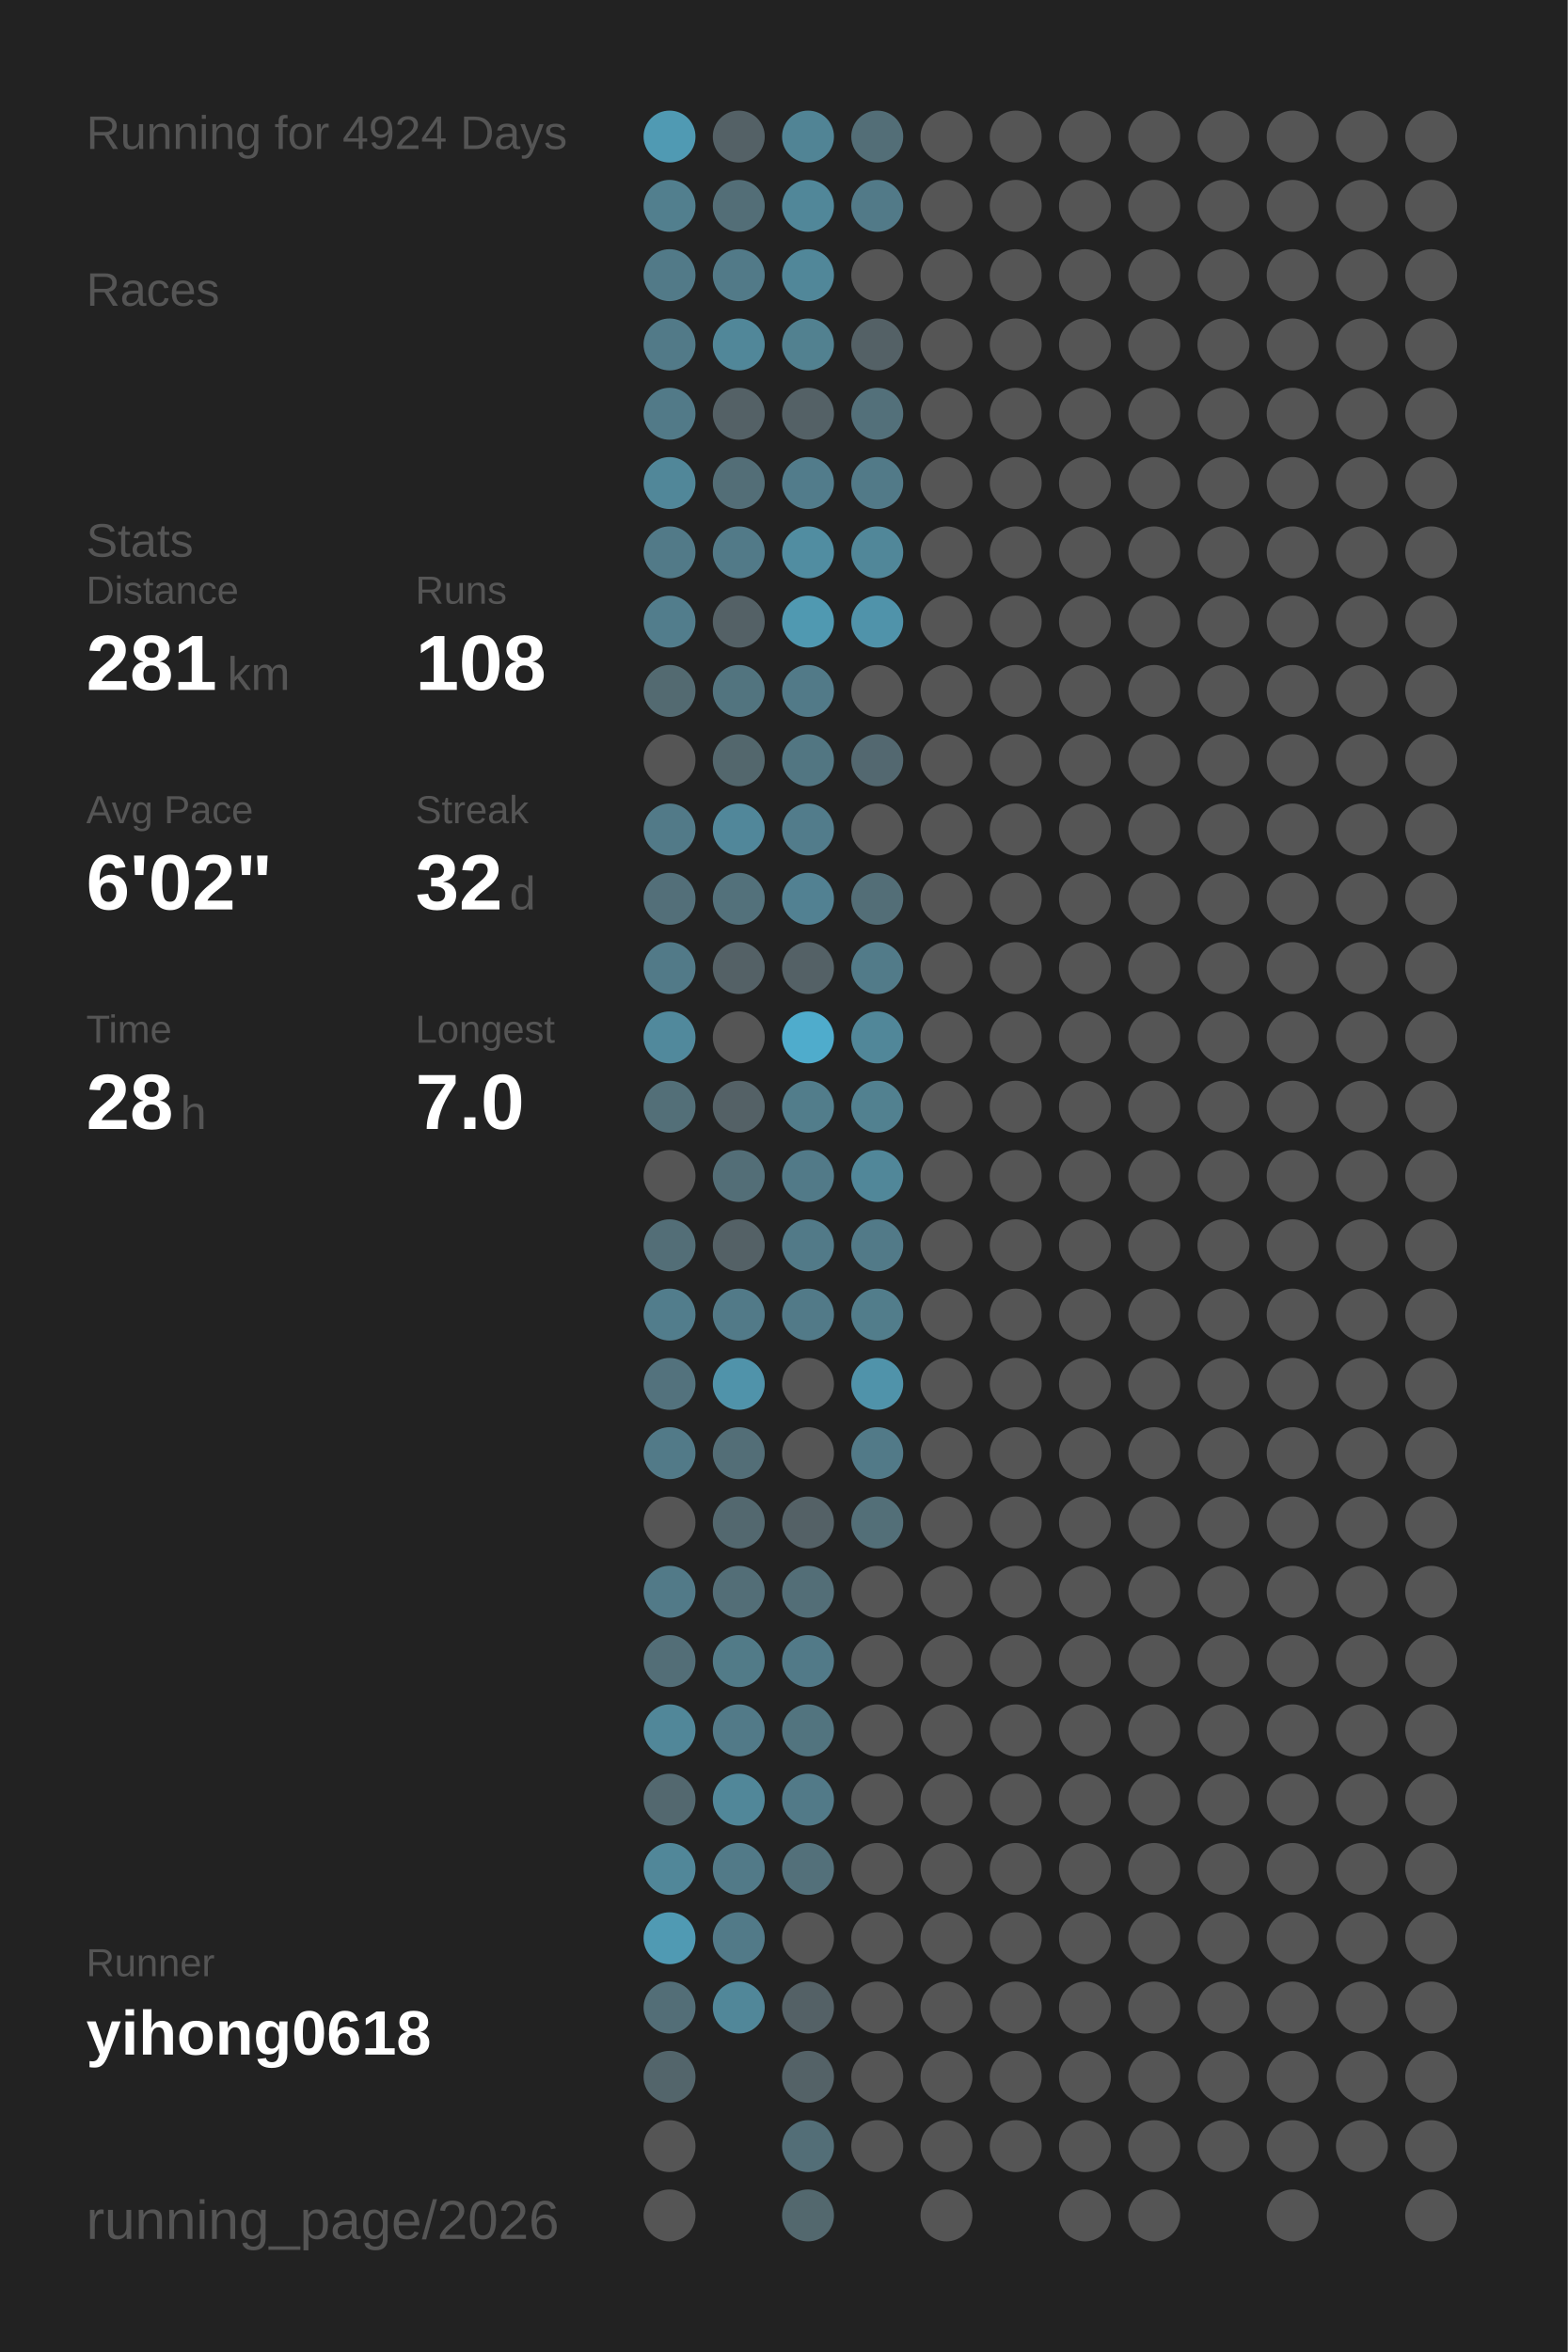
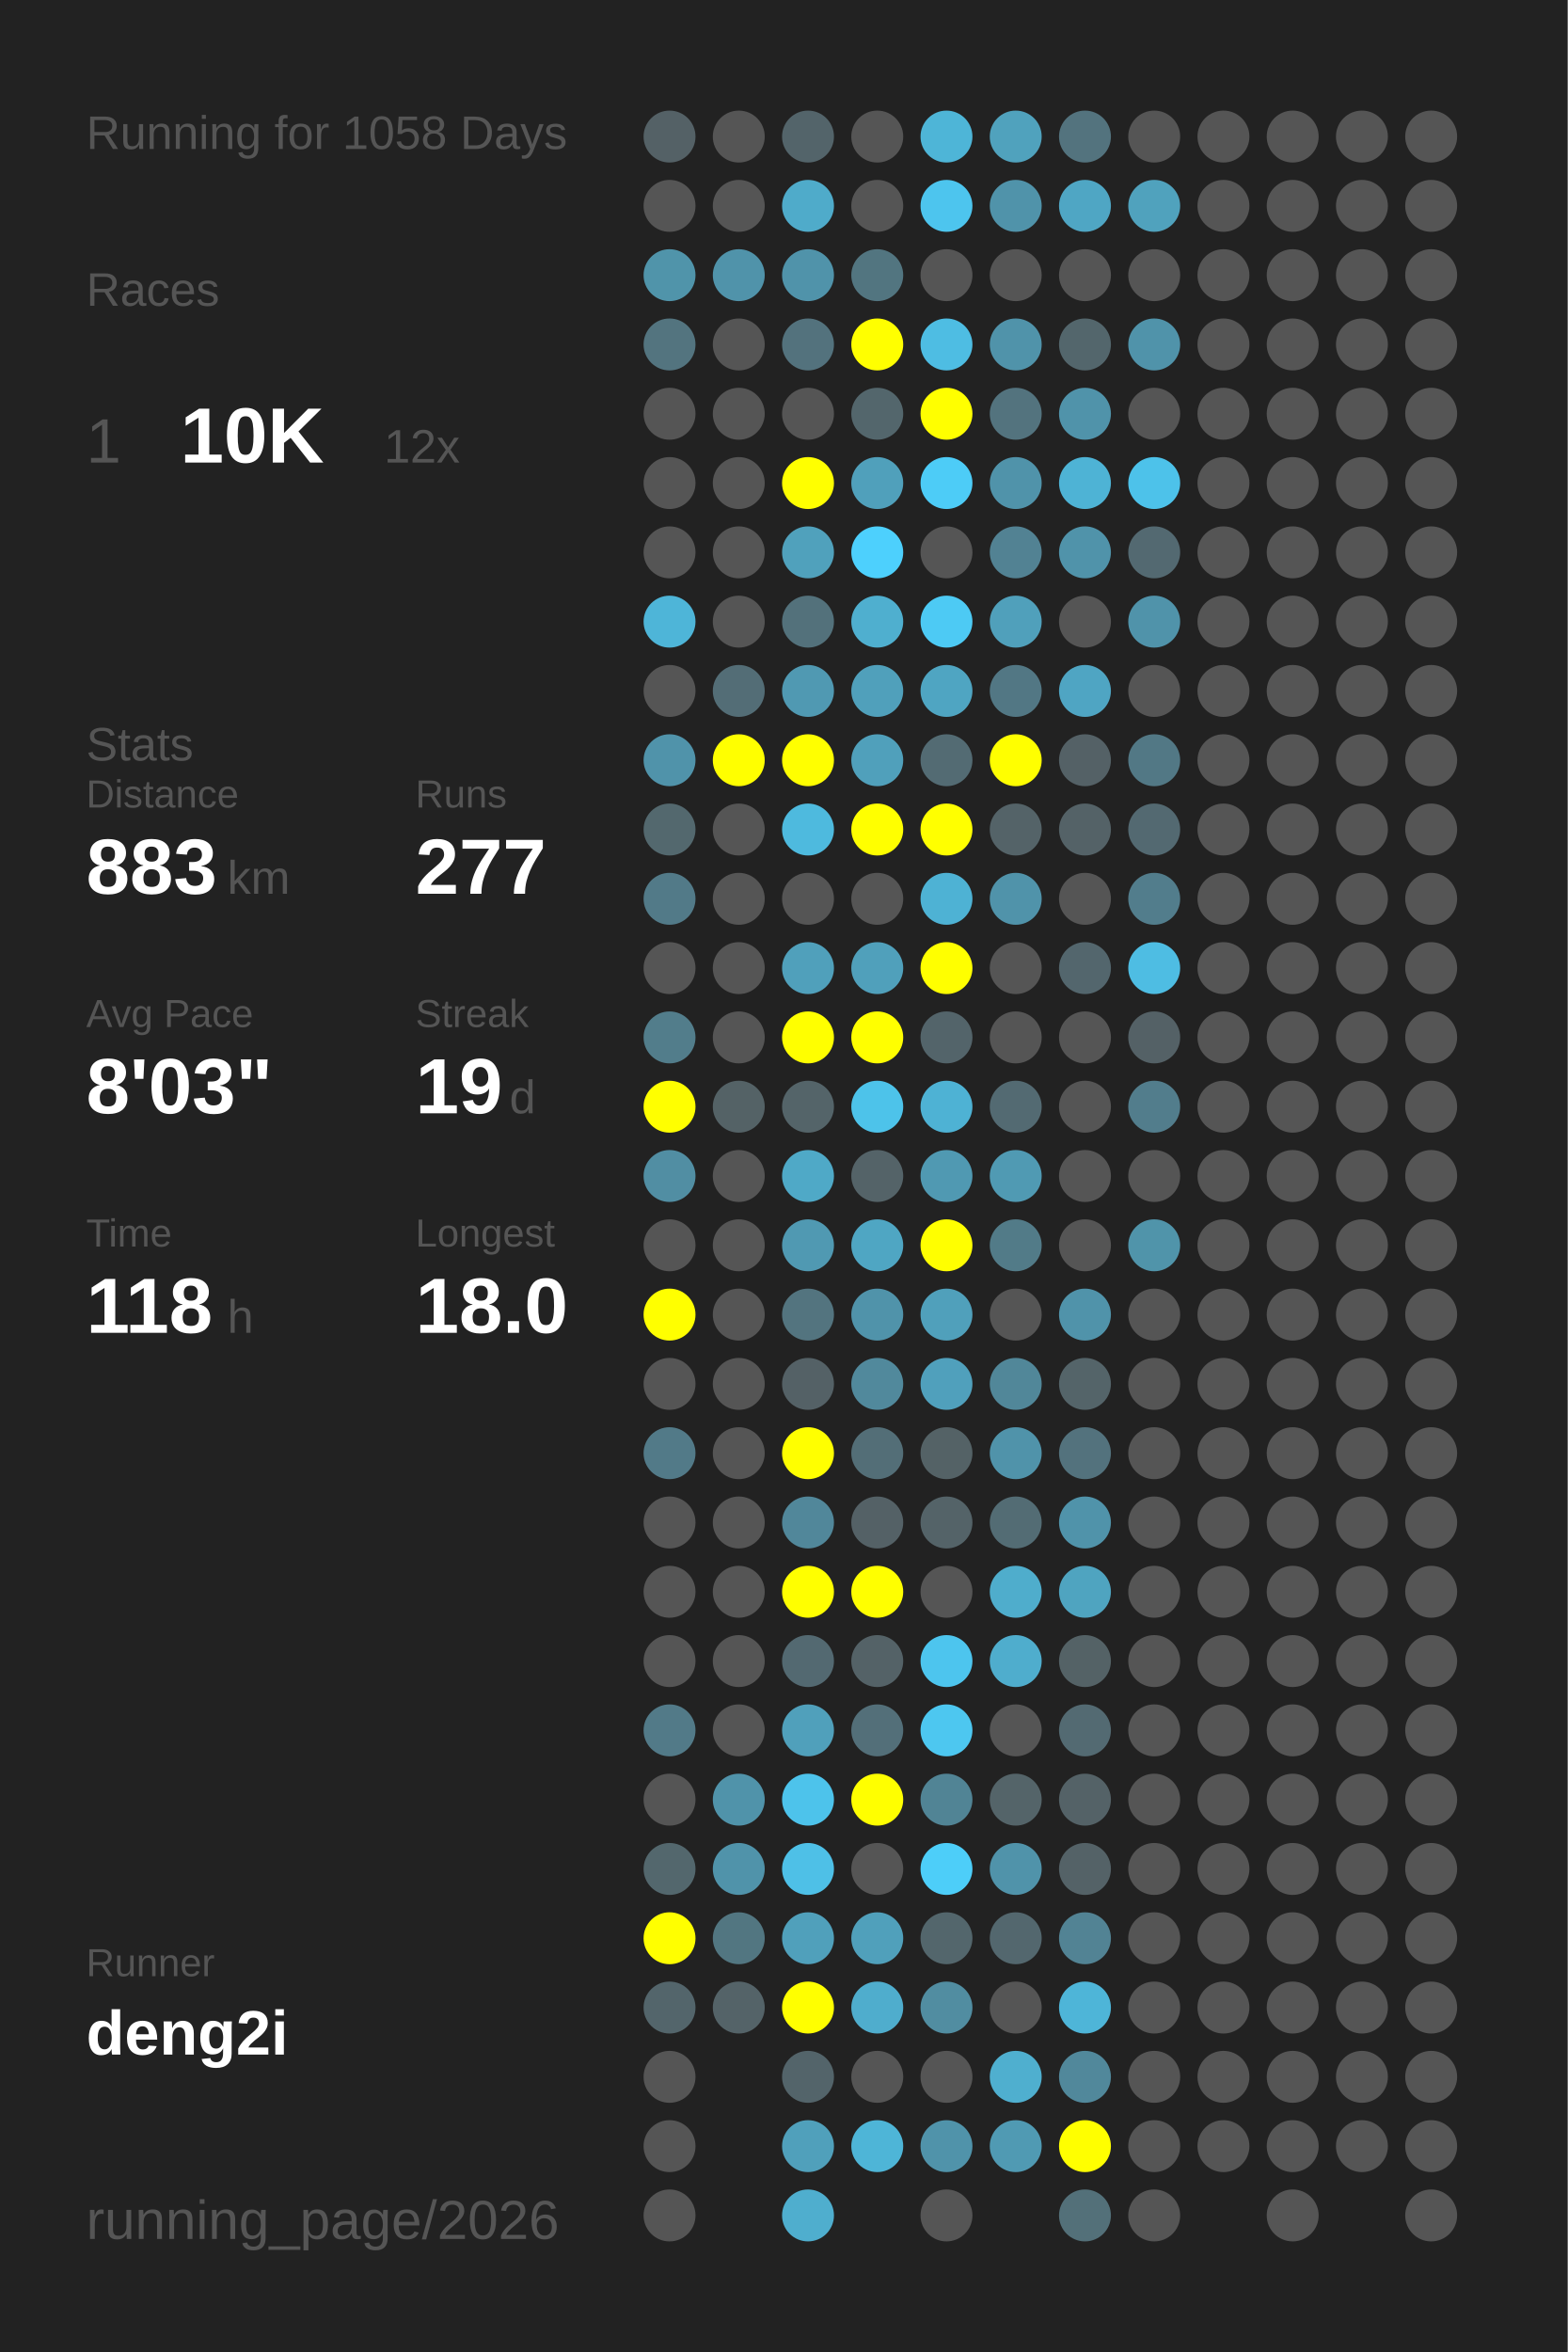
<svg xmlns="http://www.w3.org/2000/svg" baseProfile="full" height="300mm" version="1.1" viewBox="0,0,200,300" width="200mm">
  <defs />
  <rect fill="#222222" height="300" width="200" x="0" y="0" />
-   <text fill="#555555" style="font-size:6px; font-family:Arial;" x="11" y="19">Running for 4924 Days</text>
+   <text fill="#555555" style="font-size:6px; font-family:Arial;" x="11" y="19">Running for 1058 Days</text>
  <text fill="#555555" style="font-size:6px; font-family:Arial;" x="11" y="39">Races</text>
-   <text fill="#555555" style="font-size:6px; font-family:Arial;" x="11" y="71">Stats</text>
-   <text fill="#555555" style="font-size:5px; font-family:Arial;" x="11" y="77">Distance</text>
-   <text fill="#FFFFFF" style="font-size:10px; font-family:Arial; font-weight:bold;" x="11" y="88">281</text>
-   <text fill="#555555" style="font-size:6px; font-family:Arial;" x="29" y="88">km</text>
-   <text fill="#555555" style="font-size:5px; font-family:Arial;" x="53" y="77">Runs</text>
-   <text fill="#FFFFFF" style="font-size:10px; font-family:Arial; font-weight:bold;" x="53" y="88">108</text>
-   <text fill="#555555" style="font-size:5px; font-family:Arial;" x="11" y="105">Avg Pace</text>
-   <text fill="#FFFFFF" style="font-size:10px; font-family:Arial; font-weight:bold;" x="11" y="116">6'02"</text>
-   <text fill="#555555" style="font-size:5px; font-family:Arial;" x="53" y="105">Streak</text>
-   <text fill="#FFFFFF" style="font-size:10px; font-family:Arial; font-weight:bold;" x="53" y="116">32</text>
-   <text fill="#555555" style="font-size:6px; font-family:Arial;" x="65" y="116">d</text>
-   <text fill="#555555" style="font-size:5px; font-family:Arial;" x="11" y="133">Time</text>
-   <text fill="#FFFFFF" style="font-size:10px; font-family:Arial; font-weight:bold;" x="11" y="144">28</text>
-   <text fill="#555555" style="font-size:6px; font-family:Arial;" x="23" y="144">h</text>
-   <text fill="#555555" style="font-size:5px; font-family:Arial;" x="53" y="133">Longest</text>
-   <text fill="#FFFFFF" style="font-size:10px; font-family:Arial; font-weight:bold;" x="53" y="144">7.0</text>
+   <text fill="#555555" style="font-size:8px; font-family:Arial;" x="11" y="59">1</text>
+   <text fill="#FFFFFF" style="font-size:10px; font-family:Arial; font-weight:bold;" x="23" y="59">10K</text>
+   <text fill="#555555" style="font-size:6px; font-family:Arial;" x="49" y="59">12x</text>
+   <text fill="#555555" style="font-size:6px; font-family:Arial;" x="11" y="97">Stats</text>
+   <text fill="#555555" style="font-size:5px; font-family:Arial;" x="11" y="103">Distance</text>
+   <text fill="#FFFFFF" style="font-size:10px; font-family:Arial; font-weight:bold;" x="11" y="114">883</text>
+   <text fill="#555555" style="font-size:6px; font-family:Arial;" x="29" y="114">km</text>
+   <text fill="#555555" style="font-size:5px; font-family:Arial;" x="53" y="103">Runs</text>
+   <text fill="#FFFFFF" style="font-size:10px; font-family:Arial; font-weight:bold;" x="53" y="114">277</text>
+   <text fill="#555555" style="font-size:5px; font-family:Arial;" x="11" y="131">Avg Pace</text>
+   <text fill="#FFFFFF" style="font-size:10px; font-family:Arial; font-weight:bold;" x="11" y="142">8'03"</text>
+   <text fill="#555555" style="font-size:5px; font-family:Arial;" x="53" y="131">Streak</text>
+   <text fill="#FFFFFF" style="font-size:10px; font-family:Arial; font-weight:bold;" x="53" y="142">19</text>
+   <text fill="#555555" style="font-size:6px; font-family:Arial;" x="65" y="142">d</text>
+   <text fill="#555555" style="font-size:5px; font-family:Arial;" x="11" y="159">Time</text>
+   <text fill="#FFFFFF" style="font-size:10px; font-family:Arial; font-weight:bold;" x="11" y="170">118</text>
+   <text fill="#555555" style="font-size:6px; font-family:Arial;" x="29" y="170">h</text>
+   <text fill="#555555" style="font-size:5px; font-family:Arial;" x="53" y="159">Longest</text>
+   <text fill="#FFFFFF" style="font-size:10px; font-family:Arial; font-weight:bold;" x="53" y="170">18.0</text>
  <text fill="#555555" style="font-size:5px; font-family:Arial;" x="11" y="252.065">Runner</text>
-   <text fill="#FFFFFF" style="font-size:8px; font-family:Arial; font-weight:bold;" x="11" y="262.065">yihong0618</text>
+   <text fill="#FFFFFF" style="font-size:8px; font-family:Arial; font-weight:bold;" x="11" y="262.065">deng2i</text>
  <text fill="#555555" style="font-size:7px; font-family:Arial;" x="11" y="285.581">running_page/2026</text>
-   <circle cx="85.417" cy="17.419" fill="#509ab3" r="3.312" />
-   <circle cx="85.417" cy="26.258" fill="#527f8e" r="3.312" />
-   <circle cx="85.417" cy="35.097" fill="#527a88" r="3.312" />
-   <circle cx="85.417" cy="43.935" fill="#527a88" r="3.312" />
-   <circle cx="85.417" cy="52.774" fill="#527a88" r="3.312" />
-   <circle cx="85.417" cy="61.613" fill="#518799" r="3.312" />
-   <circle cx="85.417" cy="70.452" fill="#527a88" r="3.312" />
-   <circle cx="85.417" cy="79.29" fill="#527d8c" r="3.312" />
-   <circle cx="85.417" cy="88.129" fill="#536a71" r="3.312" />
-   <circle cx="85.417" cy="96.968" fill="#555555" r="3.312" />
-   <circle cx="85.417" cy="105.806" fill="#527a88" r="3.312" />
-   <circle cx="85.417" cy="114.645" fill="#536f79" r="3.312" />
-   <circle cx="85.417" cy="123.484" fill="#527a88" r="3.312" />
-   <circle cx="85.417" cy="132.323" fill="#51899c" r="3.312" />
-   <circle cx="85.417" cy="141.161" fill="#536f78" r="3.312" />
-   <circle cx="85.417" cy="150" fill="#555555" r="3.312" />
-   <circle cx="85.417" cy="158.839" fill="#536e77" r="3.312" />
-   <circle cx="85.417" cy="167.677" fill="#527d8c" r="3.312" />
-   <circle cx="85.417" cy="176.516" fill="#53727d" r="3.312" />
+   <circle cx="85.417" cy="17.419" fill="#546166" r="3.312" />
+   <circle cx="85.417" cy="26.258" fill="#555555" r="3.312" />
+   <circle cx="85.417" cy="35.097" fill="#5094aa" r="3.312" />
+   <circle cx="85.417" cy="43.935" fill="#53747f" r="3.312" />
+   <circle cx="85.417" cy="52.774" fill="#555555" r="3.312" />
+   <circle cx="85.417" cy="61.613" fill="#555555" r="3.312" />
+   <circle cx="85.417" cy="70.452" fill="#555555" r="3.312" />
+   <circle cx="85.417" cy="79.29" fill="#4eb5d8" r="3.312" />
+   <circle cx="85.417" cy="88.129" fill="#555555" r="3.312" />
+   <circle cx="85.417" cy="96.968" fill="#5093aa" r="3.312" />
+   <circle cx="85.417" cy="105.806" fill="#53686e" r="3.312" />
+   <circle cx="85.417" cy="114.645" fill="#527a88" r="3.312" />
+   <circle cx="85.417" cy="123.484" fill="#555555" r="3.312" />
+   <circle cx="85.417" cy="132.323" fill="#527d8b" r="3.312" />
+   <circle cx="85.417" cy="141.161" fill="#FFFF00" r="3.312" />
+   <circle cx="85.417" cy="150" fill="#518ea3" r="3.312" />
+   <circle cx="85.417" cy="158.839" fill="#555555" r="3.312" />
+   <circle cx="85.417" cy="167.677" fill="#FFFF00" r="3.312" />
+   <circle cx="85.417" cy="176.516" fill="#555555" r="3.312" />
  <circle cx="85.417" cy="185.355" fill="#527a88" r="3.312" />
  <circle cx="85.417" cy="194.194" fill="#555555" r="3.312" />
-   <circle cx="85.417" cy="203.032" fill="#527a88" r="3.312" />
-   <circle cx="85.417" cy="211.871" fill="#536e77" r="3.312" />
-   <circle cx="85.417" cy="220.71" fill="#518799" r="3.312" />
-   <circle cx="85.417" cy="229.548" fill="#53686f" r="3.312" />
-   <circle cx="85.417" cy="238.387" fill="#518799" r="3.312" />
-   <circle cx="85.417" cy="247.226" fill="#509ab3" r="3.312" />
-   <circle cx="85.417" cy="256.065" fill="#536e77" r="3.312" />
-   <circle cx="85.417" cy="264.903" fill="#53656b" r="3.312" />
+   <circle cx="85.417" cy="203.032" fill="#555555" r="3.312" />
+   <circle cx="85.417" cy="211.871" fill="#555555" r="3.312" />
+   <circle cx="85.417" cy="220.71" fill="#527a88" r="3.312" />
+   <circle cx="85.417" cy="229.548" fill="#555555" r="3.312" />
+   <circle cx="85.417" cy="238.387" fill="#53676d" r="3.312" />
+   <circle cx="85.417" cy="247.226" fill="#FFFF00" r="3.312" />
+   <circle cx="85.417" cy="256.065" fill="#53656b" r="3.312" />
+   <circle cx="85.417" cy="264.903" fill="#555555" r="3.312" />
  <circle cx="85.417" cy="273.742" fill="#555555" r="3.312" />
  <circle cx="85.417" cy="282.581" fill="#555555" r="3.312" />
-   <circle cx="94.25" cy="17.419" fill="#546166" r="3.312" />
-   <circle cx="94.25" cy="26.258" fill="#536e77" r="3.312" />
-   <circle cx="94.25" cy="35.097" fill="#527a88" r="3.312" />
-   <circle cx="94.25" cy="43.935" fill="#518799" r="3.312" />
-   <circle cx="94.25" cy="52.774" fill="#546166" r="3.312" />
-   <circle cx="94.25" cy="61.613" fill="#536e77" r="3.312" />
-   <circle cx="94.25" cy="70.452" fill="#527a88" r="3.312" />
-   <circle cx="94.25" cy="79.29" fill="#546166" r="3.312" />
-   <circle cx="94.25" cy="88.129" fill="#52747f" r="3.312" />
-   <circle cx="94.25" cy="96.968" fill="#53676d" r="3.312" />
-   <circle cx="94.25" cy="105.806" fill="#51879a" r="3.312" />
-   <circle cx="94.25" cy="114.645" fill="#53717b" r="3.312" />
-   <circle cx="94.25" cy="123.484" fill="#546166" r="3.312" />
+   <circle cx="94.25" cy="17.419" fill="#555555" r="3.312" />
+   <circle cx="94.25" cy="26.258" fill="#555555" r="3.312" />
+   <circle cx="94.25" cy="35.097" fill="#5093aa" r="3.312" />
+   <circle cx="94.25" cy="43.935" fill="#555555" r="3.312" />
+   <circle cx="94.25" cy="52.774" fill="#555555" r="3.312" />
+   <circle cx="94.25" cy="61.613" fill="#555555" r="3.312" />
+   <circle cx="94.25" cy="70.452" fill="#555555" r="3.312" />
+   <circle cx="94.25" cy="79.29" fill="#555555" r="3.312" />
+   <circle cx="94.25" cy="88.129" fill="#536d76" r="3.312" />
+   <circle cx="94.25" cy="96.968" fill="#FFFF00" r="3.312" />
+   <circle cx="94.25" cy="105.806" fill="#555555" r="3.312" />
+   <circle cx="94.25" cy="114.645" fill="#555555" r="3.312" />
+   <circle cx="94.25" cy="123.484" fill="#555555" r="3.312" />
  <circle cx="94.25" cy="132.323" fill="#555555" r="3.312" />
-   <circle cx="94.25" cy="141.161" fill="#546166" r="3.312" />
-   <circle cx="94.25" cy="150" fill="#536e77" r="3.312" />
-   <circle cx="94.25" cy="158.839" fill="#546166" r="3.312" />
-   <circle cx="94.25" cy="167.677" fill="#527a88" r="3.312" />
-   <circle cx="94.25" cy="176.516" fill="#5093aa" r="3.312" />
-   <circle cx="94.25" cy="185.355" fill="#536e77" r="3.312" />
-   <circle cx="94.25" cy="194.194" fill="#53686f" r="3.312" />
-   <circle cx="94.25" cy="203.032" fill="#536e77" r="3.312" />
-   <circle cx="94.25" cy="211.871" fill="#527b88" r="3.312" />
-   <circle cx="94.25" cy="220.71" fill="#527a88" r="3.312" />
-   <circle cx="94.25" cy="229.548" fill="#518799" r="3.312" />
-   <circle cx="94.25" cy="238.387" fill="#527a88" r="3.312" />
-   <circle cx="94.25" cy="247.226" fill="#527a88" r="3.312" />
-   <circle cx="94.25" cy="256.065" fill="#518799" r="3.312" />
-   <circle cx="103.083" cy="17.419" fill="#518495" r="3.312" />
-   <circle cx="103.083" cy="26.258" fill="#518799" r="3.312" />
-   <circle cx="103.083" cy="35.097" fill="#518799" r="3.312" />
-   <circle cx="103.083" cy="43.935" fill="#528190" r="3.312" />
-   <circle cx="103.083" cy="52.774" fill="#546166" r="3.312" />
-   <circle cx="103.083" cy="61.613" fill="#527c8b" r="3.312" />
-   <circle cx="103.083" cy="70.452" fill="#518da1" r="3.312" />
-   <circle cx="103.083" cy="79.29" fill="#5099b1" r="3.312" />
-   <circle cx="103.083" cy="88.129" fill="#527a88" r="3.312" />
-   <circle cx="103.083" cy="96.968" fill="#527682" r="3.312" />
-   <circle cx="103.083" cy="105.806" fill="#527c8b" r="3.312" />
-   <circle cx="103.083" cy="114.645" fill="#528192" r="3.312" />
-   <circle cx="103.083" cy="123.484" fill="#546166" r="3.312" />
-   <circle cx="103.083" cy="132.323" fill="#4faccc" r="3.312" />
-   <circle cx="103.083" cy="141.161" fill="#527d8b" r="3.312" />
-   <circle cx="103.083" cy="150" fill="#527a88" r="3.312" />
-   <circle cx="103.083" cy="158.839" fill="#527a88" r="3.312" />
-   <circle cx="103.083" cy="167.677" fill="#527a88" r="3.312" />
-   <circle cx="103.083" cy="176.516" fill="#555555" r="3.312" />
-   <circle cx="103.083" cy="185.355" fill="#555555" r="3.312" />
-   <circle cx="103.083" cy="194.194" fill="#546166" r="3.312" />
-   <circle cx="103.083" cy="203.032" fill="#536e77" r="3.312" />
-   <circle cx="103.083" cy="211.871" fill="#527a88" r="3.312" />
-   <circle cx="103.083" cy="220.71" fill="#52747f" r="3.312" />
-   <circle cx="103.083" cy="229.548" fill="#527a88" r="3.312" />
-   <circle cx="103.083" cy="238.387" fill="#53707a" r="3.312" />
-   <circle cx="103.083" cy="247.226" fill="#555555" r="3.312" />
-   <circle cx="103.083" cy="256.065" fill="#546166" r="3.312" />
-   <circle cx="103.083" cy="264.903" fill="#546267" r="3.312" />
-   <circle cx="103.083" cy="273.742" fill="#536e77" r="3.312" />
-   <circle cx="103.083" cy="282.581" fill="#53686e" r="3.312" />
-   <circle cx="111.917" cy="17.419" fill="#536e77" r="3.312" />
-   <circle cx="111.917" cy="26.258" fill="#527a88" r="3.312" />
-   <circle cx="111.917" cy="35.097" fill="#555555" r="3.312" />
-   <circle cx="111.917" cy="43.935" fill="#546166" r="3.312" />
-   <circle cx="111.917" cy="52.774" fill="#53707a" r="3.312" />
-   <circle cx="111.917" cy="61.613" fill="#527a88" r="3.312" />
-   <circle cx="111.917" cy="70.452" fill="#518799" r="3.312" />
-   <circle cx="111.917" cy="79.29" fill="#5093aa" r="3.312" />
-   <circle cx="111.917" cy="88.129" fill="#555555" r="3.312" />
-   <circle cx="111.917" cy="96.968" fill="#536870" r="3.312" />
-   <circle cx="111.917" cy="105.806" fill="#555555" r="3.312" />
-   <circle cx="111.917" cy="114.645" fill="#536e77" r="3.312" />
-   <circle cx="111.917" cy="123.484" fill="#527b89" r="3.312" />
-   <circle cx="111.917" cy="132.323" fill="#518799" r="3.312" />
-   <circle cx="111.917" cy="141.161" fill="#528190" r="3.312" />
-   <circle cx="111.917" cy="150" fill="#518799" r="3.312" />
-   <circle cx="111.917" cy="158.839" fill="#527a88" r="3.312" />
-   <circle cx="111.917" cy="167.677" fill="#527d8b" r="3.312" />
-   <circle cx="111.917" cy="176.516" fill="#5093aa" r="3.312" />
-   <circle cx="111.917" cy="185.355" fill="#527a88" r="3.312" />
-   <circle cx="111.917" cy="194.194" fill="#536f78" r="3.312" />
-   <circle cx="111.917" cy="203.032" fill="#555555" r="3.312" />
-   <circle cx="111.917" cy="211.871" fill="#555555" r="3.312" />
-   <circle cx="111.917" cy="220.71" fill="#555555" r="3.312" />
-   <circle cx="111.917" cy="229.548" fill="#555555" r="3.312" />
+   <circle cx="94.25" cy="141.161" fill="#546266" r="3.312" />
+   <circle cx="94.25" cy="150" fill="#555555" r="3.312" />
+   <circle cx="94.25" cy="158.839" fill="#555555" r="3.312" />
+   <circle cx="94.25" cy="167.677" fill="#555555" r="3.312" />
+   <circle cx="94.25" cy="176.516" fill="#555555" r="3.312" />
+   <circle cx="94.25" cy="185.355" fill="#555555" r="3.312" />
+   <circle cx="94.25" cy="194.194" fill="#555555" r="3.312" />
+   <circle cx="94.25" cy="203.032" fill="#555555" r="3.312" />
+   <circle cx="94.25" cy="211.871" fill="#555555" r="3.312" />
+   <circle cx="94.25" cy="220.71" fill="#555555" r="3.312" />
+   <circle cx="94.25" cy="229.548" fill="#5093aa" r="3.312" />
+   <circle cx="94.25" cy="238.387" fill="#5093aa" r="3.312" />
+   <circle cx="94.25" cy="247.226" fill="#527681" r="3.312" />
+   <circle cx="94.25" cy="256.065" fill="#546368" r="3.312" />
+   <circle cx="103.083" cy="17.419" fill="#53646a" r="3.312" />
+   <circle cx="103.083" cy="26.258" fill="#4fabca" r="3.312" />
+   <circle cx="103.083" cy="35.097" fill="#5093aa" r="3.312" />
+   <circle cx="103.083" cy="43.935" fill="#53727d" r="3.312" />
+   <circle cx="103.083" cy="52.774" fill="#555555" r="3.312" />
+   <circle cx="103.083" cy="61.613" fill="#FFFF00" r="3.312" />
+   <circle cx="103.083" cy="70.452" fill="#50a1bc" r="3.312" />
+   <circle cx="103.083" cy="79.29" fill="#53717b" r="3.312" />
+   <circle cx="103.083" cy="88.129" fill="#5099b2" r="3.312" />
+   <circle cx="103.083" cy="96.968" fill="#FFFF00" r="3.312" />
+   <circle cx="103.083" cy="105.806" fill="#4ebade" r="3.312" />
+   <circle cx="103.083" cy="114.645" fill="#555555" r="3.312" />
+   <circle cx="103.083" cy="123.484" fill="#50a0bb" r="3.312" />
+   <circle cx="103.083" cy="132.323" fill="#FFFF00" r="3.312" />
+   <circle cx="103.083" cy="141.161" fill="#546469" r="3.312" />
+   <circle cx="103.083" cy="150" fill="#4fa9c7" r="3.312" />
+   <circle cx="103.083" cy="158.839" fill="#5099b2" r="3.312" />
+   <circle cx="103.083" cy="167.677" fill="#53747f" r="3.312" />
+   <circle cx="103.083" cy="176.516" fill="#546166" r="3.312" />
+   <circle cx="103.083" cy="185.355" fill="#FFFF00" r="3.312" />
+   <circle cx="103.083" cy="194.194" fill="#51879a" r="3.312" />
+   <circle cx="103.083" cy="203.032" fill="#FFFF00" r="3.312" />
+   <circle cx="103.083" cy="211.871" fill="#536971" r="3.312" />
+   <circle cx="103.083" cy="220.71" fill="#50a0bb" r="3.312" />
+   <circle cx="103.083" cy="229.548" fill="#4dc3eb" r="3.312" />
+   <circle cx="103.083" cy="238.387" fill="#4ec0e7" r="3.312" />
+   <circle cx="103.083" cy="247.226" fill="#50a0bb" r="3.312" />
+   <circle cx="103.083" cy="256.065" fill="#FFFF00" r="3.312" />
+   <circle cx="103.083" cy="264.903" fill="#53646a" r="3.312" />
+   <circle cx="103.083" cy="273.742" fill="#50a0bb" r="3.312" />
+   <circle cx="103.083" cy="282.581" fill="#4faece" r="3.312" />
+   <circle cx="111.917" cy="17.419" fill="#555555" r="3.312" />
+   <circle cx="111.917" cy="26.258" fill="#555555" r="3.312" />
+   <circle cx="111.917" cy="35.097" fill="#527580" r="3.312" />
+   <circle cx="111.917" cy="43.935" fill="#FFFF00" r="3.312" />
+   <circle cx="111.917" cy="52.774" fill="#53666c" r="3.312" />
+   <circle cx="111.917" cy="61.613" fill="#50a0bb" r="3.312" />
+   <circle cx="111.917" cy="70.452" fill="#4dd0fd" r="3.312" />
+   <circle cx="111.917" cy="79.29" fill="#4fafcf" r="3.312" />
+   <circle cx="111.917" cy="88.129" fill="#50a0bb" r="3.312" />
+   <circle cx="111.917" cy="96.968" fill="#50a0bb" r="3.312" />
+   <circle cx="111.917" cy="105.806" fill="#FFFF00" r="3.312" />
+   <circle cx="111.917" cy="114.645" fill="#555555" r="3.312" />
+   <circle cx="111.917" cy="123.484" fill="#50a0bb" r="3.312" />
+   <circle cx="111.917" cy="132.323" fill="#FFFF00" r="3.312" />
+   <circle cx="111.917" cy="141.161" fill="#4dc3ea" r="3.312" />
+   <circle cx="111.917" cy="150" fill="#546368" r="3.312" />
+   <circle cx="111.917" cy="158.839" fill="#4fa6c3" r="3.312" />
+   <circle cx="111.917" cy="167.677" fill="#5093aa" r="3.312" />
+   <circle cx="111.917" cy="176.516" fill="#51899c" r="3.312" />
+   <circle cx="111.917" cy="185.355" fill="#536e77" r="3.312" />
+   <circle cx="111.917" cy="194.194" fill="#546166" r="3.312" />
+   <circle cx="111.917" cy="203.032" fill="#FFFF00" r="3.312" />
+   <circle cx="111.917" cy="211.871" fill="#546267" r="3.312" />
+   <circle cx="111.917" cy="220.71" fill="#536f79" r="3.312" />
+   <circle cx="111.917" cy="229.548" fill="#FFFF00" r="3.312" />
  <circle cx="111.917" cy="238.387" fill="#555555" r="3.312" />
-   <circle cx="111.917" cy="247.226" fill="#555555" r="3.312" />
-   <circle cx="111.917" cy="256.065" fill="#555555" r="3.312" />
+   <circle cx="111.917" cy="247.226" fill="#50a0bb" r="3.312" />
+   <circle cx="111.917" cy="256.065" fill="#4fadcd" r="3.312" />
  <circle cx="111.917" cy="264.903" fill="#555555" r="3.312" />
-   <circle cx="111.917" cy="273.742" fill="#555555" r="3.312" />
-   <circle cx="120.75" cy="17.419" fill="#555555" r="3.312" />
-   <circle cx="120.75" cy="26.258" fill="#555555" r="3.312" />
+   <circle cx="111.917" cy="273.742" fill="#4eb5d7" r="3.312" />
+   <circle cx="120.75" cy="17.419" fill="#4eb5d7" r="3.312" />
+   <circle cx="120.75" cy="26.258" fill="#4dc5ee" r="3.312" />
  <circle cx="120.75" cy="35.097" fill="#555555" r="3.312" />
-   <circle cx="120.75" cy="43.935" fill="#555555" r="3.312" />
-   <circle cx="120.75" cy="52.774" fill="#555555" r="3.312" />
-   <circle cx="120.75" cy="61.613" fill="#555555" r="3.312" />
+   <circle cx="120.75" cy="43.935" fill="#4ebde3" r="3.312" />
+   <circle cx="120.75" cy="52.774" fill="#FFFF00" r="3.312" />
+   <circle cx="120.75" cy="61.613" fill="#4dccf7" r="3.312" />
  <circle cx="120.75" cy="70.452" fill="#555555" r="3.312" />
-   <circle cx="120.75" cy="79.29" fill="#555555" r="3.312" />
-   <circle cx="120.75" cy="88.129" fill="#555555" r="3.312" />
-   <circle cx="120.75" cy="96.968" fill="#555555" r="3.312" />
-   <circle cx="120.75" cy="105.806" fill="#555555" r="3.312" />
-   <circle cx="120.75" cy="114.645" fill="#555555" r="3.312" />
-   <circle cx="120.75" cy="123.484" fill="#555555" r="3.312" />
-   <circle cx="120.75" cy="132.323" fill="#555555" r="3.312" />
-   <circle cx="120.75" cy="141.161" fill="#555555" r="3.312" />
-   <circle cx="120.75" cy="150" fill="#555555" r="3.312" />
-   <circle cx="120.75" cy="158.839" fill="#555555" r="3.312" />
-   <circle cx="120.75" cy="167.677" fill="#555555" r="3.312" />
-   <circle cx="120.75" cy="176.516" fill="#555555" r="3.312" />
-   <circle cx="120.75" cy="185.355" fill="#555555" r="3.312" />
-   <circle cx="120.75" cy="194.194" fill="#555555" r="3.312" />
+   <circle cx="120.75" cy="79.29" fill="#4dcaf4" r="3.312" />
+   <circle cx="120.75" cy="88.129" fill="#4fa5c2" r="3.312" />
+   <circle cx="120.75" cy="96.968" fill="#536b73" r="3.312" />
+   <circle cx="120.75" cy="105.806" fill="#FFFF00" r="3.312" />
+   <circle cx="120.75" cy="114.645" fill="#4eb2d4" r="3.312" />
+   <circle cx="120.75" cy="123.484" fill="#FFFF00" r="3.312" />
+   <circle cx="120.75" cy="132.323" fill="#53646a" r="3.312" />
+   <circle cx="120.75" cy="141.161" fill="#4eb2d4" r="3.312" />
+   <circle cx="120.75" cy="150" fill="#5099b2" r="3.312" />
+   <circle cx="120.75" cy="158.839" fill="#FFFF00" r="3.312" />
+   <circle cx="120.75" cy="167.677" fill="#50a0bb" r="3.312" />
+   <circle cx="120.75" cy="176.516" fill="#50a0bc" r="3.312" />
+   <circle cx="120.75" cy="185.355" fill="#546266" r="3.312" />
+   <circle cx="120.75" cy="194.194" fill="#546368" r="3.312" />
  <circle cx="120.75" cy="203.032" fill="#555555" r="3.312" />
-   <circle cx="120.75" cy="211.871" fill="#555555" r="3.312" />
-   <circle cx="120.75" cy="220.71" fill="#555555" r="3.312" />
-   <circle cx="120.75" cy="229.548" fill="#555555" r="3.312" />
-   <circle cx="120.75" cy="238.387" fill="#555555" r="3.312" />
-   <circle cx="120.75" cy="247.226" fill="#555555" r="3.312" />
-   <circle cx="120.75" cy="256.065" fill="#555555" r="3.312" />
+   <circle cx="120.75" cy="211.871" fill="#4dc5ee" r="3.312" />
+   <circle cx="120.75" cy="220.71" fill="#4dc7f0" r="3.312" />
+   <circle cx="120.75" cy="229.548" fill="#518495" r="3.312" />
+   <circle cx="120.75" cy="238.387" fill="#4dcef9" r="3.312" />
+   <circle cx="120.75" cy="247.226" fill="#53666c" r="3.312" />
+   <circle cx="120.75" cy="256.065" fill="#518da1" r="3.312" />
  <circle cx="120.75" cy="264.903" fill="#555555" r="3.312" />
-   <circle cx="120.75" cy="273.742" fill="#555555" r="3.312" />
+   <circle cx="120.75" cy="273.742" fill="#5093aa" r="3.312" />
  <circle cx="120.75" cy="282.581" fill="#555555" r="3.312" />
-   <circle cx="129.583" cy="17.419" fill="#555555" r="3.312" />
-   <circle cx="129.583" cy="26.258" fill="#555555" r="3.312" />
+   <circle cx="129.583" cy="17.419" fill="#50a2bd" r="3.312" />
+   <circle cx="129.583" cy="26.258" fill="#5093aa" r="3.312" />
  <circle cx="129.583" cy="35.097" fill="#555555" r="3.312" />
-   <circle cx="129.583" cy="43.935" fill="#555555" r="3.312" />
-   <circle cx="129.583" cy="52.774" fill="#555555" r="3.312" />
-   <circle cx="129.583" cy="61.613" fill="#555555" r="3.312" />
-   <circle cx="129.583" cy="70.452" fill="#555555" r="3.312" />
-   <circle cx="129.583" cy="79.29" fill="#555555" r="3.312" />
-   <circle cx="129.583" cy="88.129" fill="#555555" r="3.312" />
-   <circle cx="129.583" cy="96.968" fill="#555555" r="3.312" />
-   <circle cx="129.583" cy="105.806" fill="#555555" r="3.312" />
-   <circle cx="129.583" cy="114.645" fill="#555555" r="3.312" />
+   <circle cx="129.583" cy="43.935" fill="#5093aa" r="3.312" />
+   <circle cx="129.583" cy="52.774" fill="#53737e" r="3.312" />
+   <circle cx="129.583" cy="61.613" fill="#5093aa" r="3.312" />
+   <circle cx="129.583" cy="70.452" fill="#528293" r="3.312" />
+   <circle cx="129.583" cy="79.29" fill="#50a0bb" r="3.312" />
+   <circle cx="129.583" cy="88.129" fill="#527784" r="3.312" />
+   <circle cx="129.583" cy="96.968" fill="#FFFF00" r="3.312" />
+   <circle cx="129.583" cy="105.806" fill="#546368" r="3.312" />
+   <circle cx="129.583" cy="114.645" fill="#5093aa" r="3.312" />
  <circle cx="129.583" cy="123.484" fill="#555555" r="3.312" />
  <circle cx="129.583" cy="132.323" fill="#555555" r="3.312" />
-   <circle cx="129.583" cy="141.161" fill="#555555" r="3.312" />
-   <circle cx="129.583" cy="150" fill="#555555" r="3.312" />
-   <circle cx="129.583" cy="158.839" fill="#555555" r="3.312" />
+   <circle cx="129.583" cy="141.161" fill="#536a72" r="3.312" />
+   <circle cx="129.583" cy="150" fill="#509ab3" r="3.312" />
+   <circle cx="129.583" cy="158.839" fill="#527b88" r="3.312" />
  <circle cx="129.583" cy="167.677" fill="#555555" r="3.312" />
-   <circle cx="129.583" cy="176.516" fill="#555555" r="3.312" />
-   <circle cx="129.583" cy="185.355" fill="#555555" r="3.312" />
-   <circle cx="129.583" cy="194.194" fill="#555555" r="3.312" />
-   <circle cx="129.583" cy="203.032" fill="#555555" r="3.312" />
-   <circle cx="129.583" cy="211.871" fill="#555555" r="3.312" />
+   <circle cx="129.583" cy="176.516" fill="#518799" r="3.312" />
+   <circle cx="129.583" cy="185.355" fill="#5093aa" r="3.312" />
+   <circle cx="129.583" cy="194.194" fill="#536c74" r="3.312" />
+   <circle cx="129.583" cy="203.032" fill="#4fadcc" r="3.312" />
+   <circle cx="129.583" cy="211.871" fill="#4fadcd" r="3.312" />
  <circle cx="129.583" cy="220.71" fill="#555555" r="3.312" />
-   <circle cx="129.583" cy="229.548" fill="#555555" r="3.312" />
-   <circle cx="129.583" cy="238.387" fill="#555555" r="3.312" />
-   <circle cx="129.583" cy="247.226" fill="#555555" r="3.312" />
+   <circle cx="129.583" cy="229.548" fill="#546469" r="3.312" />
+   <circle cx="129.583" cy="238.387" fill="#5093aa" r="3.312" />
+   <circle cx="129.583" cy="247.226" fill="#53676e" r="3.312" />
  <circle cx="129.583" cy="256.065" fill="#555555" r="3.312" />
-   <circle cx="129.583" cy="264.903" fill="#555555" r="3.312" />
-   <circle cx="129.583" cy="273.742" fill="#555555" r="3.312" />
-   <circle cx="138.417" cy="17.419" fill="#555555" r="3.312" />
-   <circle cx="138.417" cy="26.258" fill="#555555" r="3.312" />
+   <circle cx="129.583" cy="264.903" fill="#4fafcf" r="3.312" />
+   <circle cx="129.583" cy="273.742" fill="#509ab3" r="3.312" />
+   <circle cx="138.417" cy="17.419" fill="#53737e" r="3.312" />
+   <circle cx="138.417" cy="26.258" fill="#4fa6c4" r="3.312" />
  <circle cx="138.417" cy="35.097" fill="#555555" r="3.312" />
-   <circle cx="138.417" cy="43.935" fill="#555555" r="3.312" />
-   <circle cx="138.417" cy="52.774" fill="#555555" r="3.312" />
-   <circle cx="138.417" cy="61.613" fill="#555555" r="3.312" />
-   <circle cx="138.417" cy="70.452" fill="#555555" r="3.312" />
+   <circle cx="138.417" cy="43.935" fill="#53666c" r="3.312" />
+   <circle cx="138.417" cy="52.774" fill="#5093aa" r="3.312" />
+   <circle cx="138.417" cy="61.613" fill="#4eb3d5" r="3.312" />
+   <circle cx="138.417" cy="70.452" fill="#5093aa" r="3.312" />
  <circle cx="138.417" cy="79.29" fill="#555555" r="3.312" />
-   <circle cx="138.417" cy="88.129" fill="#555555" r="3.312" />
-   <circle cx="138.417" cy="96.968" fill="#555555" r="3.312" />
-   <circle cx="138.417" cy="105.806" fill="#555555" r="3.312" />
+   <circle cx="138.417" cy="88.129" fill="#4fa5c3" r="3.312" />
+   <circle cx="138.417" cy="96.968" fill="#546166" r="3.312" />
+   <circle cx="138.417" cy="105.806" fill="#546267" r="3.312" />
  <circle cx="138.417" cy="114.645" fill="#555555" r="3.312" />
-   <circle cx="138.417" cy="123.484" fill="#555555" r="3.312" />
+   <circle cx="138.417" cy="123.484" fill="#53666d" r="3.312" />
  <circle cx="138.417" cy="132.323" fill="#555555" r="3.312" />
  <circle cx="138.417" cy="141.161" fill="#555555" r="3.312" />
  <circle cx="138.417" cy="150" fill="#555555" r="3.312" />
  <circle cx="138.417" cy="158.839" fill="#555555" r="3.312" />
-   <circle cx="138.417" cy="167.677" fill="#555555" r="3.312" />
-   <circle cx="138.417" cy="176.516" fill="#555555" r="3.312" />
-   <circle cx="138.417" cy="185.355" fill="#555555" r="3.312" />
-   <circle cx="138.417" cy="194.194" fill="#555555" r="3.312" />
-   <circle cx="138.417" cy="203.032" fill="#555555" r="3.312" />
-   <circle cx="138.417" cy="211.871" fill="#555555" r="3.312" />
-   <circle cx="138.417" cy="220.71" fill="#555555" r="3.312" />
-   <circle cx="138.417" cy="229.548" fill="#555555" r="3.312" />
-   <circle cx="138.417" cy="238.387" fill="#555555" r="3.312" />
-   <circle cx="138.417" cy="247.226" fill="#555555" r="3.312" />
-   <circle cx="138.417" cy="256.065" fill="#555555" r="3.312" />
-   <circle cx="138.417" cy="264.903" fill="#555555" r="3.312" />
-   <circle cx="138.417" cy="273.742" fill="#555555" r="3.312" />
-   <circle cx="138.417" cy="282.581" fill="#555555" r="3.312" />
+   <circle cx="138.417" cy="167.677" fill="#5093aa" r="3.312" />
+   <circle cx="138.417" cy="176.516" fill="#546469" r="3.312" />
+   <circle cx="138.417" cy="185.355" fill="#53727d" r="3.312" />
+   <circle cx="138.417" cy="194.194" fill="#5093aa" r="3.312" />
+   <circle cx="138.417" cy="203.032" fill="#4fa4c0" r="3.312" />
+   <circle cx="138.417" cy="211.871" fill="#546266" r="3.312" />
+   <circle cx="138.417" cy="220.71" fill="#536a72" r="3.312" />
+   <circle cx="138.417" cy="229.548" fill="#546267" r="3.312" />
+   <circle cx="138.417" cy="238.387" fill="#546267" r="3.312" />
+   <circle cx="138.417" cy="247.226" fill="#528394" r="3.312" />
+   <circle cx="138.417" cy="256.065" fill="#4eb5d8" r="3.312" />
+   <circle cx="138.417" cy="264.903" fill="#51889b" r="3.312" />
+   <circle cx="138.417" cy="273.742" fill="#FFFF00" r="3.312" />
+   <circle cx="138.417" cy="282.581" fill="#537079" r="3.312" />
  <circle cx="147.25" cy="17.419" fill="#555555" r="3.312" />
-   <circle cx="147.25" cy="26.258" fill="#555555" r="3.312" />
+   <circle cx="147.25" cy="26.258" fill="#50a2bd" r="3.312" />
  <circle cx="147.25" cy="35.097" fill="#555555" r="3.312" />
-   <circle cx="147.25" cy="43.935" fill="#555555" r="3.312" />
+   <circle cx="147.25" cy="43.935" fill="#5093aa" r="3.312" />
  <circle cx="147.25" cy="52.774" fill="#555555" r="3.312" />
-   <circle cx="147.25" cy="61.613" fill="#555555" r="3.312" />
-   <circle cx="147.25" cy="70.452" fill="#555555" r="3.312" />
-   <circle cx="147.25" cy="79.29" fill="#555555" r="3.312" />
+   <circle cx="147.25" cy="61.613" fill="#4dc2ea" r="3.312" />
+   <circle cx="147.25" cy="70.452" fill="#536971" r="3.312" />
+   <circle cx="147.25" cy="79.29" fill="#5093aa" r="3.312" />
  <circle cx="147.25" cy="88.129" fill="#555555" r="3.312" />
-   <circle cx="147.25" cy="96.968" fill="#555555" r="3.312" />
-   <circle cx="147.25" cy="105.806" fill="#555555" r="3.312" />
-   <circle cx="147.25" cy="114.645" fill="#555555" r="3.312" />
-   <circle cx="147.25" cy="123.484" fill="#555555" r="3.312" />
-   <circle cx="147.25" cy="132.323" fill="#555555" r="3.312" />
-   <circle cx="147.25" cy="141.161" fill="#555555" r="3.312" />
+   <circle cx="147.25" cy="96.968" fill="#527885" r="3.312" />
+   <circle cx="147.25" cy="105.806" fill="#536971" r="3.312" />
+   <circle cx="147.25" cy="114.645" fill="#527d8c" r="3.312" />
+   <circle cx="147.25" cy="123.484" fill="#4ebde3" r="3.312" />
+   <circle cx="147.25" cy="132.323" fill="#546166" r="3.312" />
+   <circle cx="147.25" cy="141.161" fill="#527d8c" r="3.312" />
  <circle cx="147.25" cy="150" fill="#555555" r="3.312" />
-   <circle cx="147.25" cy="158.839" fill="#555555" r="3.312" />
+   <circle cx="147.25" cy="158.839" fill="#5094aa" r="3.312" />
  <circle cx="147.25" cy="167.677" fill="#555555" r="3.312" />
  <circle cx="147.25" cy="176.516" fill="#555555" r="3.312" />
  <circle cx="147.25" cy="185.355" fill="#555555" r="3.312" />
  <circle cx="147.25" cy="194.194" fill="#555555" r="3.312" />
  <circle cx="147.25" cy="203.032" fill="#555555" r="3.312" />
  <circle cx="147.25" cy="211.871" fill="#555555" r="3.312" />
  <circle cx="147.25" cy="220.71" fill="#555555" r="3.312" />
  <circle cx="147.25" cy="229.548" fill="#555555" r="3.312" />
  <circle cx="147.25" cy="238.387" fill="#555555" r="3.312" />
  <circle cx="147.25" cy="247.226" fill="#555555" r="3.312" />
  <circle cx="147.25" cy="256.065" fill="#555555" r="3.312" />
  <circle cx="147.25" cy="264.903" fill="#555555" r="3.312" />
  <circle cx="147.25" cy="273.742" fill="#555555" r="3.312" />
  <circle cx="147.25" cy="282.581" fill="#555555" r="3.312" />
  <circle cx="156.083" cy="17.419" fill="#555555" r="3.312" />
  <circle cx="156.083" cy="26.258" fill="#555555" r="3.312" />
  <circle cx="156.083" cy="35.097" fill="#555555" r="3.312" />
  <circle cx="156.083" cy="43.935" fill="#555555" r="3.312" />
  <circle cx="156.083" cy="52.774" fill="#555555" r="3.312" />
  <circle cx="156.083" cy="61.613" fill="#555555" r="3.312" />
  <circle cx="156.083" cy="70.452" fill="#555555" r="3.312" />
  <circle cx="156.083" cy="79.29" fill="#555555" r="3.312" />
  <circle cx="156.083" cy="88.129" fill="#555555" r="3.312" />
  <circle cx="156.083" cy="96.968" fill="#555555" r="3.312" />
  <circle cx="156.083" cy="105.806" fill="#555555" r="3.312" />
  <circle cx="156.083" cy="114.645" fill="#555555" r="3.312" />
  <circle cx="156.083" cy="123.484" fill="#555555" r="3.312" />
  <circle cx="156.083" cy="132.323" fill="#555555" r="3.312" />
  <circle cx="156.083" cy="141.161" fill="#555555" r="3.312" />
  <circle cx="156.083" cy="150" fill="#555555" r="3.312" />
  <circle cx="156.083" cy="158.839" fill="#555555" r="3.312" />
  <circle cx="156.083" cy="167.677" fill="#555555" r="3.312" />
  <circle cx="156.083" cy="176.516" fill="#555555" r="3.312" />
  <circle cx="156.083" cy="185.355" fill="#555555" r="3.312" />
  <circle cx="156.083" cy="194.194" fill="#555555" r="3.312" />
  <circle cx="156.083" cy="203.032" fill="#555555" r="3.312" />
  <circle cx="156.083" cy="211.871" fill="#555555" r="3.312" />
  <circle cx="156.083" cy="220.71" fill="#555555" r="3.312" />
  <circle cx="156.083" cy="229.548" fill="#555555" r="3.312" />
  <circle cx="156.083" cy="238.387" fill="#555555" r="3.312" />
  <circle cx="156.083" cy="247.226" fill="#555555" r="3.312" />
  <circle cx="156.083" cy="256.065" fill="#555555" r="3.312" />
  <circle cx="156.083" cy="264.903" fill="#555555" r="3.312" />
  <circle cx="156.083" cy="273.742" fill="#555555" r="3.312" />
  <circle cx="164.917" cy="17.419" fill="#555555" r="3.312" />
  <circle cx="164.917" cy="26.258" fill="#555555" r="3.312" />
  <circle cx="164.917" cy="35.097" fill="#555555" r="3.312" />
  <circle cx="164.917" cy="43.935" fill="#555555" r="3.312" />
  <circle cx="164.917" cy="52.774" fill="#555555" r="3.312" />
  <circle cx="164.917" cy="61.613" fill="#555555" r="3.312" />
  <circle cx="164.917" cy="70.452" fill="#555555" r="3.312" />
  <circle cx="164.917" cy="79.29" fill="#555555" r="3.312" />
  <circle cx="164.917" cy="88.129" fill="#555555" r="3.312" />
  <circle cx="164.917" cy="96.968" fill="#555555" r="3.312" />
  <circle cx="164.917" cy="105.806" fill="#555555" r="3.312" />
  <circle cx="164.917" cy="114.645" fill="#555555" r="3.312" />
  <circle cx="164.917" cy="123.484" fill="#555555" r="3.312" />
  <circle cx="164.917" cy="132.323" fill="#555555" r="3.312" />
  <circle cx="164.917" cy="141.161" fill="#555555" r="3.312" />
  <circle cx="164.917" cy="150" fill="#555555" r="3.312" />
  <circle cx="164.917" cy="158.839" fill="#555555" r="3.312" />
  <circle cx="164.917" cy="167.677" fill="#555555" r="3.312" />
  <circle cx="164.917" cy="176.516" fill="#555555" r="3.312" />
  <circle cx="164.917" cy="185.355" fill="#555555" r="3.312" />
  <circle cx="164.917" cy="194.194" fill="#555555" r="3.312" />
  <circle cx="164.917" cy="203.032" fill="#555555" r="3.312" />
  <circle cx="164.917" cy="211.871" fill="#555555" r="3.312" />
  <circle cx="164.917" cy="220.71" fill="#555555" r="3.312" />
  <circle cx="164.917" cy="229.548" fill="#555555" r="3.312" />
  <circle cx="164.917" cy="238.387" fill="#555555" r="3.312" />
  <circle cx="164.917" cy="247.226" fill="#555555" r="3.312" />
  <circle cx="164.917" cy="256.065" fill="#555555" r="3.312" />
  <circle cx="164.917" cy="264.903" fill="#555555" r="3.312" />
  <circle cx="164.917" cy="273.742" fill="#555555" r="3.312" />
  <circle cx="164.917" cy="282.581" fill="#555555" r="3.312" />
  <circle cx="173.75" cy="17.419" fill="#555555" r="3.312" />
  <circle cx="173.75" cy="26.258" fill="#555555" r="3.312" />
  <circle cx="173.75" cy="35.097" fill="#555555" r="3.312" />
  <circle cx="173.75" cy="43.935" fill="#555555" r="3.312" />
  <circle cx="173.75" cy="52.774" fill="#555555" r="3.312" />
  <circle cx="173.75" cy="61.613" fill="#555555" r="3.312" />
  <circle cx="173.75" cy="70.452" fill="#555555" r="3.312" />
  <circle cx="173.75" cy="79.29" fill="#555555" r="3.312" />
  <circle cx="173.75" cy="88.129" fill="#555555" r="3.312" />
  <circle cx="173.75" cy="96.968" fill="#555555" r="3.312" />
  <circle cx="173.75" cy="105.806" fill="#555555" r="3.312" />
  <circle cx="173.75" cy="114.645" fill="#555555" r="3.312" />
  <circle cx="173.75" cy="123.484" fill="#555555" r="3.312" />
  <circle cx="173.75" cy="132.323" fill="#555555" r="3.312" />
  <circle cx="173.75" cy="141.161" fill="#555555" r="3.312" />
  <circle cx="173.75" cy="150" fill="#555555" r="3.312" />
  <circle cx="173.75" cy="158.839" fill="#555555" r="3.312" />
  <circle cx="173.75" cy="167.677" fill="#555555" r="3.312" />
  <circle cx="173.75" cy="176.516" fill="#555555" r="3.312" />
  <circle cx="173.75" cy="185.355" fill="#555555" r="3.312" />
  <circle cx="173.75" cy="194.194" fill="#555555" r="3.312" />
  <circle cx="173.75" cy="203.032" fill="#555555" r="3.312" />
  <circle cx="173.75" cy="211.871" fill="#555555" r="3.312" />
  <circle cx="173.75" cy="220.71" fill="#555555" r="3.312" />
  <circle cx="173.75" cy="229.548" fill="#555555" r="3.312" />
  <circle cx="173.75" cy="238.387" fill="#555555" r="3.312" />
  <circle cx="173.75" cy="247.226" fill="#555555" r="3.312" />
  <circle cx="173.75" cy="256.065" fill="#555555" r="3.312" />
  <circle cx="173.75" cy="264.903" fill="#555555" r="3.312" />
  <circle cx="173.75" cy="273.742" fill="#555555" r="3.312" />
  <circle cx="182.583" cy="17.419" fill="#555555" r="3.312" />
  <circle cx="182.583" cy="26.258" fill="#555555" r="3.312" />
  <circle cx="182.583" cy="35.097" fill="#555555" r="3.312" />
  <circle cx="182.583" cy="43.935" fill="#555555" r="3.312" />
  <circle cx="182.583" cy="52.774" fill="#555555" r="3.312" />
  <circle cx="182.583" cy="61.613" fill="#555555" r="3.312" />
  <circle cx="182.583" cy="70.452" fill="#555555" r="3.312" />
  <circle cx="182.583" cy="79.29" fill="#555555" r="3.312" />
  <circle cx="182.583" cy="88.129" fill="#555555" r="3.312" />
  <circle cx="182.583" cy="96.968" fill="#555555" r="3.312" />
  <circle cx="182.583" cy="105.806" fill="#555555" r="3.312" />
  <circle cx="182.583" cy="114.645" fill="#555555" r="3.312" />
  <circle cx="182.583" cy="123.484" fill="#555555" r="3.312" />
  <circle cx="182.583" cy="132.323" fill="#555555" r="3.312" />
  <circle cx="182.583" cy="141.161" fill="#555555" r="3.312" />
  <circle cx="182.583" cy="150" fill="#555555" r="3.312" />
  <circle cx="182.583" cy="158.839" fill="#555555" r="3.312" />
  <circle cx="182.583" cy="167.677" fill="#555555" r="3.312" />
  <circle cx="182.583" cy="176.516" fill="#555555" r="3.312" />
  <circle cx="182.583" cy="185.355" fill="#555555" r="3.312" />
  <circle cx="182.583" cy="194.194" fill="#555555" r="3.312" />
  <circle cx="182.583" cy="203.032" fill="#555555" r="3.312" />
  <circle cx="182.583" cy="211.871" fill="#555555" r="3.312" />
  <circle cx="182.583" cy="220.71" fill="#555555" r="3.312" />
  <circle cx="182.583" cy="229.548" fill="#555555" r="3.312" />
  <circle cx="182.583" cy="238.387" fill="#555555" r="3.312" />
  <circle cx="182.583" cy="247.226" fill="#555555" r="3.312" />
  <circle cx="182.583" cy="256.065" fill="#555555" r="3.312" />
  <circle cx="182.583" cy="264.903" fill="#555555" r="3.312" />
  <circle cx="182.583" cy="273.742" fill="#555555" r="3.312" />
  <circle cx="182.583" cy="282.581" fill="#555555" r="3.312" />
</svg>
